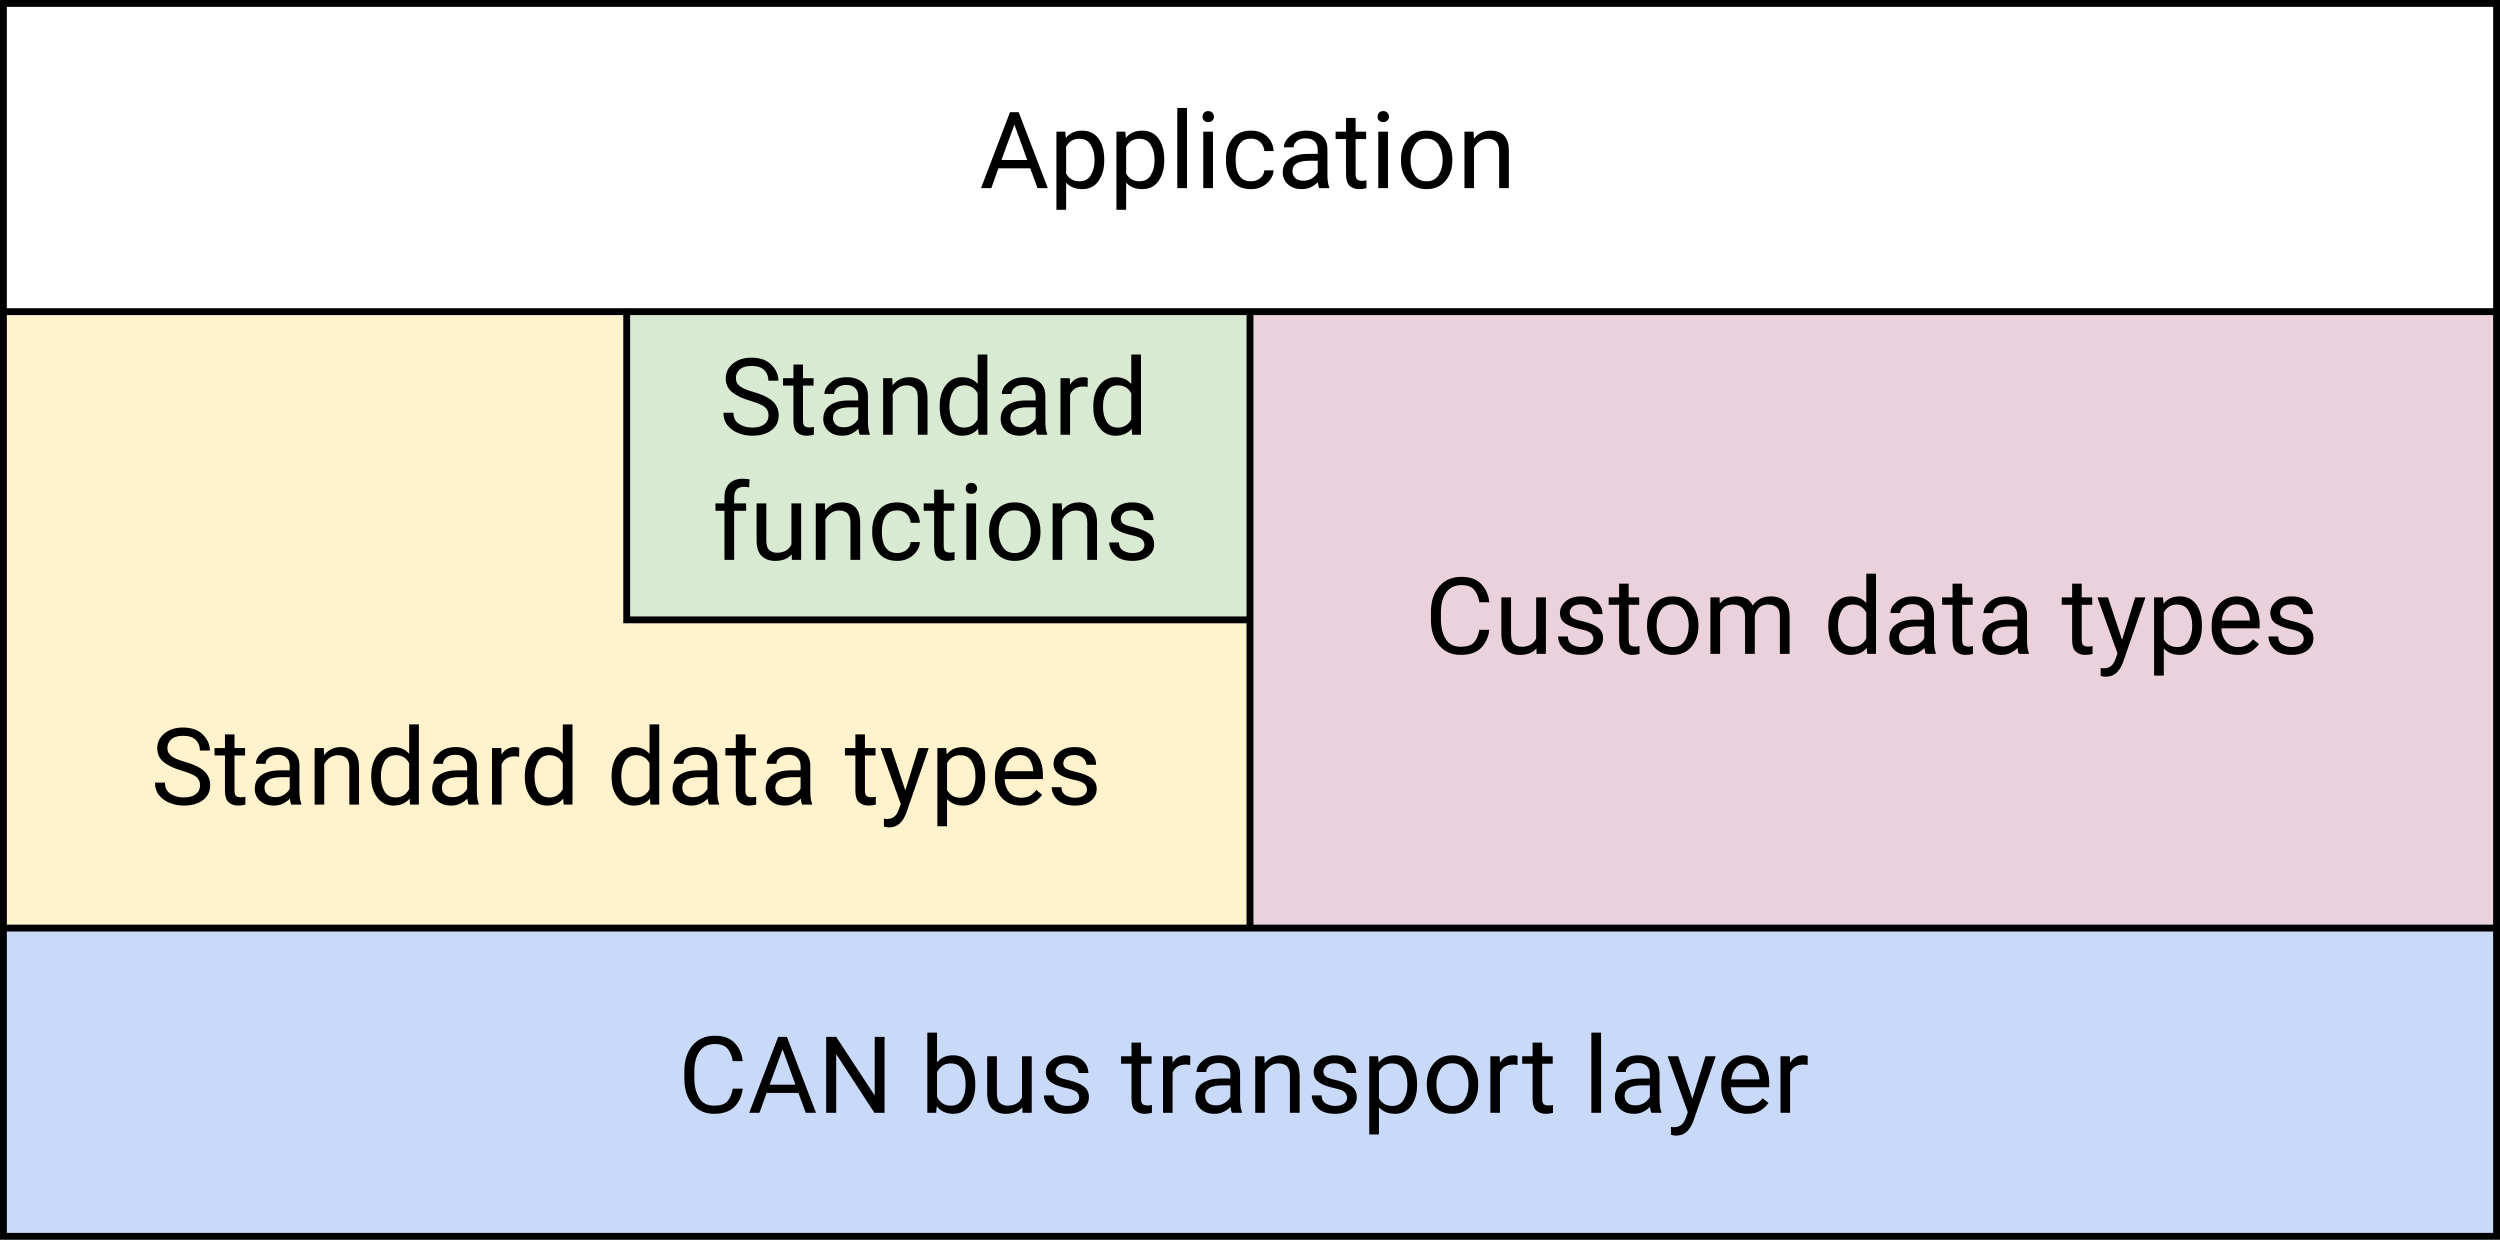
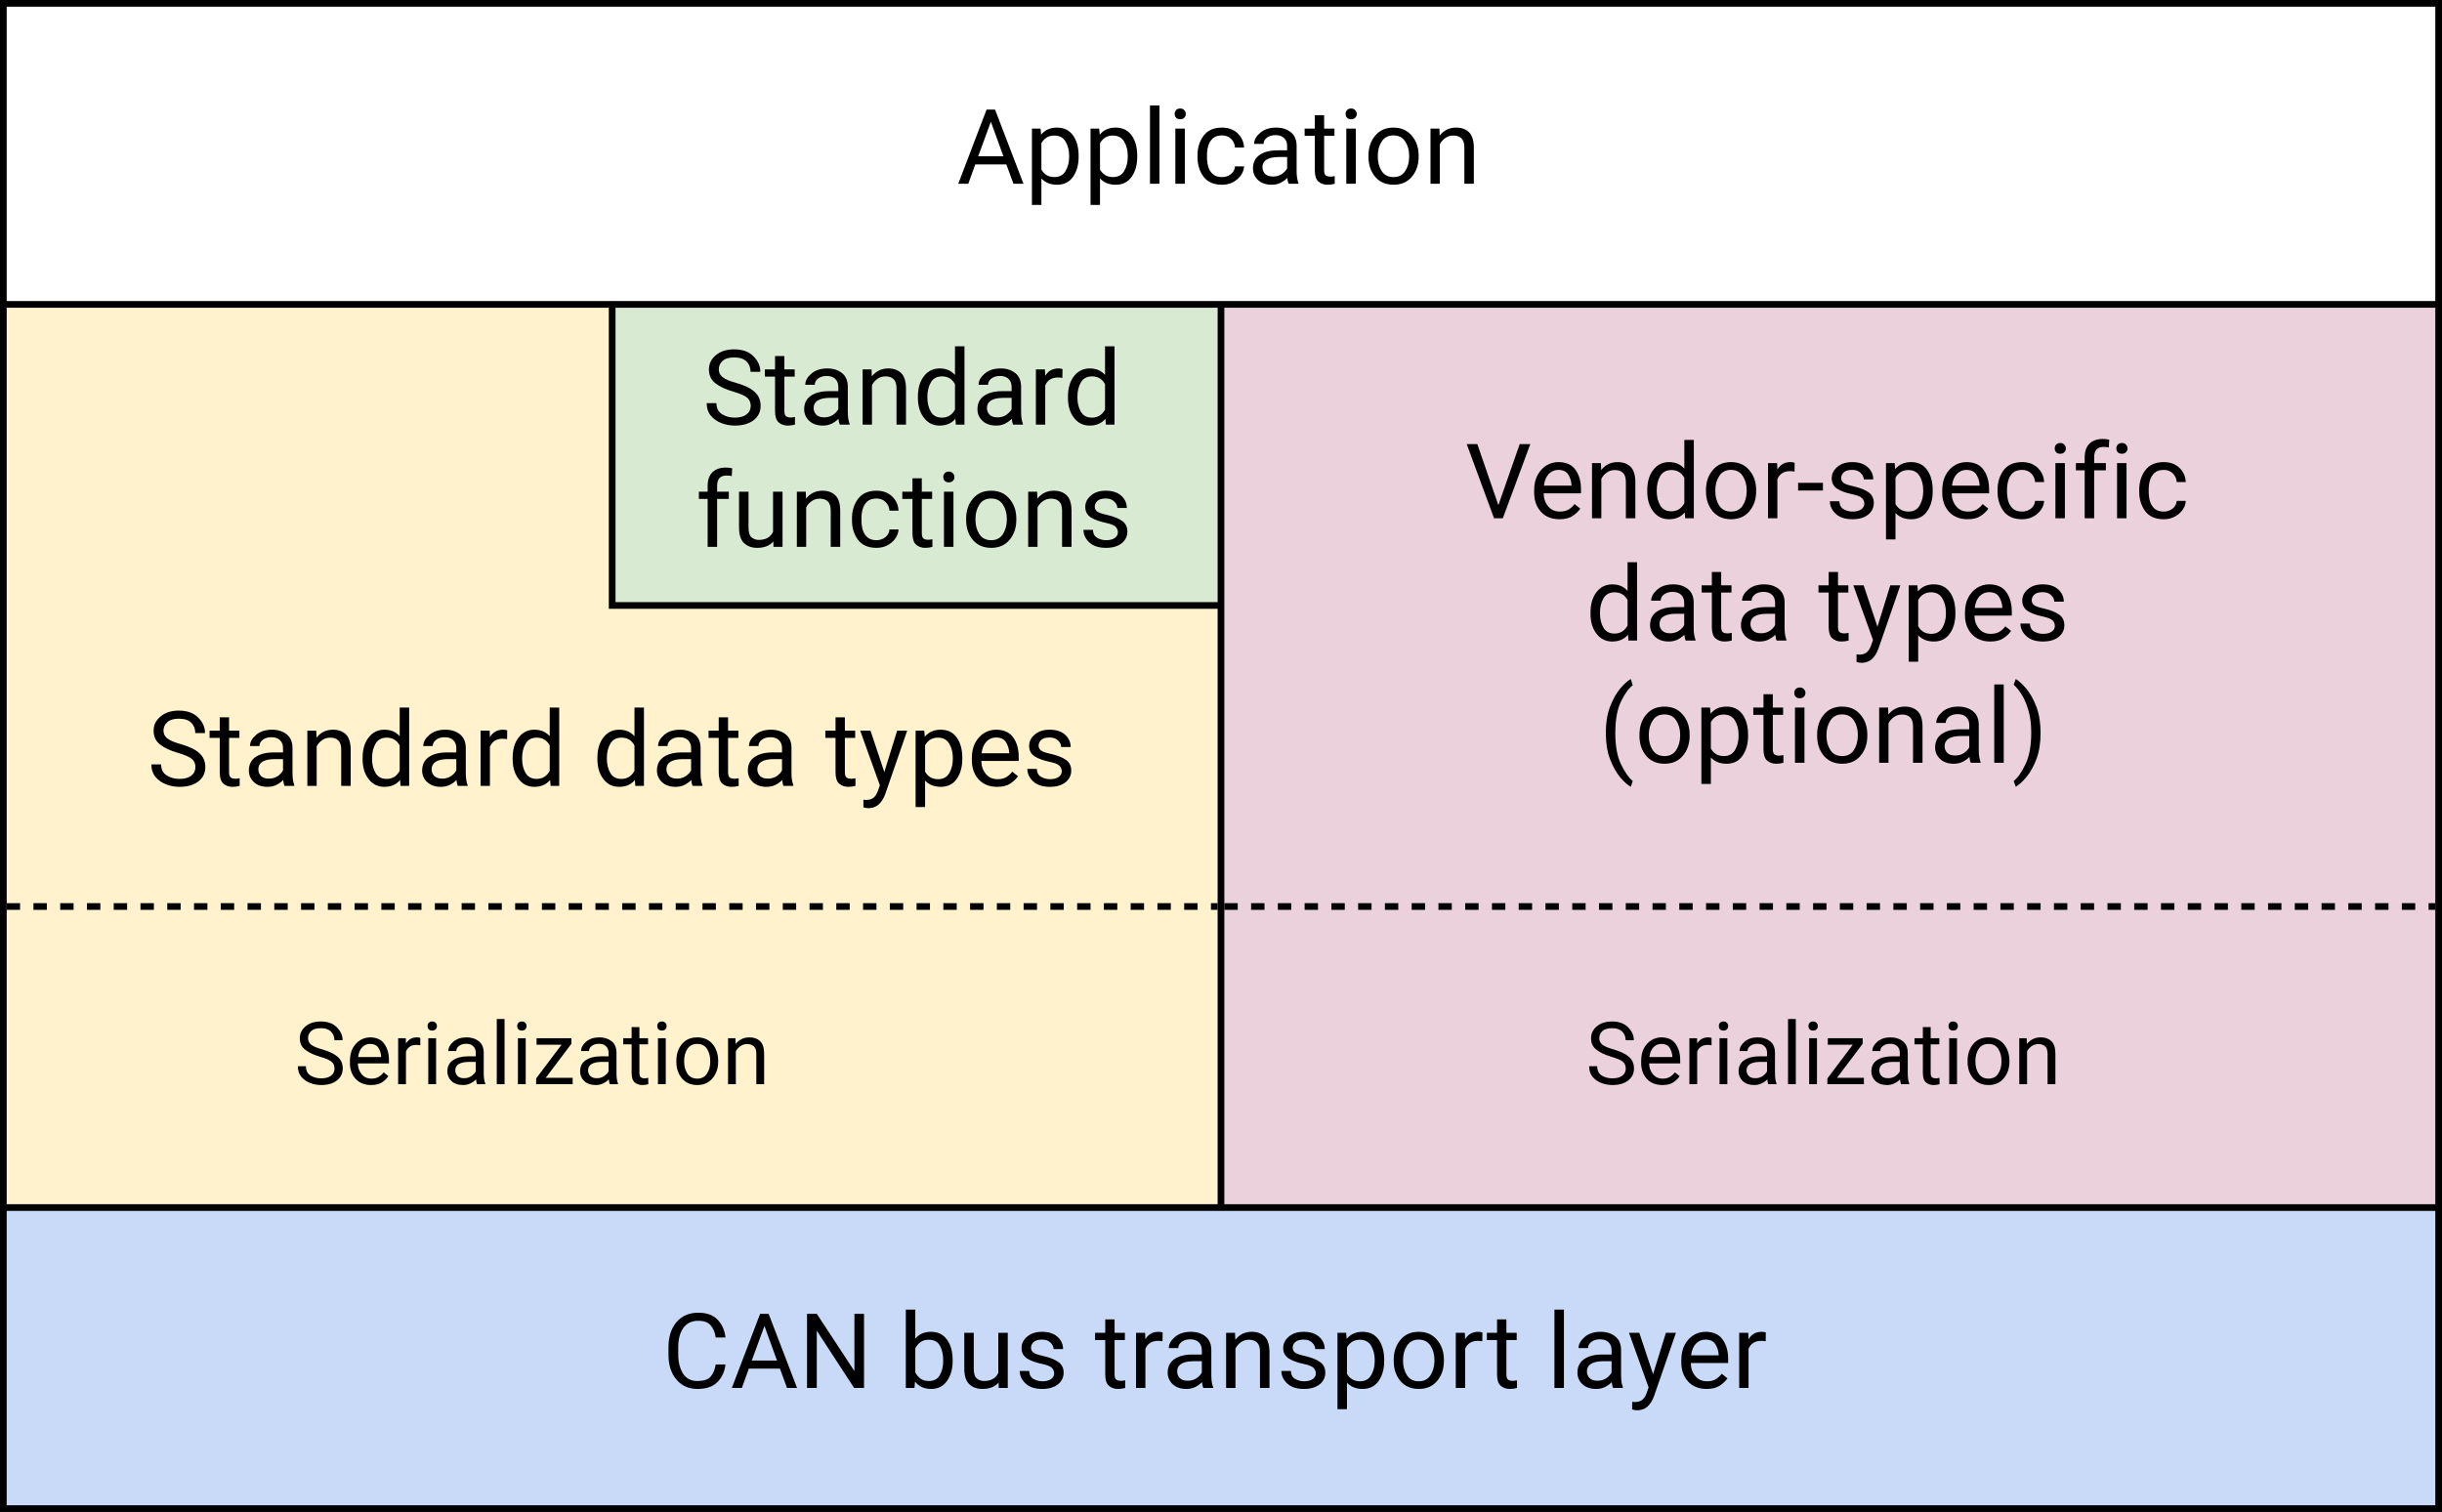
- <svg xmlns="http://www.w3.org/2000/svg" id="svg2" version="1.1" xml:space="preserve" width="342.188" height="169.688" viewBox="0 0 342.188 169.688">
+ <svg xmlns="http://www.w3.org/2000/svg" id="svg2" version="1.1" xml:space="preserve" width="342.188" height="211.875" viewBox="0 0 342.188 211.875">
  <defs id="defs6">
    <clipPath clipPathUnits="userSpaceOnUse" id="clipPath18">
-       <path d="m -2,-2 458,0 0,318 -458,0 0,-318 z" id="path20" />
+       <path d="m -2,-2 458,0 0,363 -458,0 0,-363 z" id="path20" />
    </clipPath>
  </defs>
  <g id="g10" transform="matrix(1.25,0,0,-1.25,-366.5625,614.0625)">
-     <path id="path28" style="fill:#fff2cc;fill-opacity:1;fill-rule:nonzero;stroke:none" d="m 293.25,457.5 69,0 0,-68.25 -69,0 0,68.25 z" />
+     <path id="path28" style="fill:#fff2cc;fill-opacity:1;fill-rule:nonzero;stroke:none" d="m 293.25,457.5 69,0 0,-102 -69,0 0,102 z" />
    <path id="path30" style="fill:#d9ead3;fill-opacity:1;fill-rule:nonzero;stroke:none" d="m 361.5,457.5 69,0 0,-34.5 -69,0 0,34.5 z" />
    <path id="path32" style="fill:#ead1dc;fill-opacity:1;fill-rule:nonzero;stroke:none" d="m 429.75,457.5 137.25,0 0,-34.5 -137.25,0 0,34.5 z" />
-     <path id="path34" style="fill:#fff2cc;fill-opacity:1;fill-rule:nonzero;stroke:none" d="m 361.5,423.75 69,0 0,-34.5 -69,0 0,34.5 z" />
-     <path id="path36" style="fill:#ead1dc;fill-opacity:1;fill-rule:nonzero;stroke:none" d="m 429.75,423.75 137.25,0 0,-34.5 -137.25,0 0,34.5 z" />
-     <path id="path38" style="fill:#c9daf8;fill-opacity:1;fill-rule:nonzero;stroke:none" d="m 293.25,390 273.75,0 0,-34.5 -273.75,0 0,34.5 z" />
-     <path id="path40" style="fill:none;stroke:#000000;stroke-width:0.75;stroke-linecap:butt;stroke-linejoin:miter;stroke-miterlimit:10;stroke-dasharray:none;stroke-opacity:1" d="m 293.625,491.25 0,-135.75 m 68.25,102 0,-34.5 m -0.375,0.375 69,0 m -0.375,34.125 0,-68.25 m -136.875,101.625 273.75,0 m -273.75,-33.75 273.75,0 m -273.75,-67.5 273.75,0 m -273.75,-33.75 273.75,0 m -0.375,135.375 0,-135.75" />
-     <text id="text42" style="font-variant:normal;font-weight:normal;font-size:11.7px;font-family:Roboto;-inkscape-font-specification:Roboto-Regular;writing-mode:lr-tb;fill:#000000;fill-opacity:1;fill-rule:nonzero;stroke:none" transform="scale(1,-1)" x="400.5" y="-470.65">
-       <tspan id="tspan44" y="-470.65" x="400.5 408.128 414.692 421.256 424.087 426.919 433.038 439.391 443.205 446.036 452.705">Application</tspan>
+     <path id="path34" style="fill:#fff2cc;fill-opacity:1;fill-rule:nonzero;stroke:none" d="m 361.5,423.75 69,0 0,-68.25 -69,0 0,68.25 z" />
+     <path id="path36" style="fill:#ead1dc;fill-opacity:1;fill-rule:nonzero;stroke:none" d="m 429.75,423.75 137.25,0 0,-68.25 -137.25,0 0,68.25 z" />
+     <path id="path38" style="fill:#c9daf8;fill-opacity:1;fill-rule:nonzero;stroke:none" d="m 293.25,356.25 273.75,0 0,-34.5 -273.75,0 0,34.5 z" />
+     <path id="path40" style="fill:none;stroke:#000000;stroke-width:0.75;stroke-linecap:butt;stroke-linejoin:miter;stroke-miterlimit:10;stroke-dasharray:none;stroke-opacity:1" d="m 293.625,491.25 0,-169.5 m 68.25,135.75 0,-34.5 m -0.375,0.375 69,0 m -0.375,34.125 0,-102 m -136.875,135.375 273.75,0 m -273.75,-33.75 273.75,0 m -273.75,-101.25 273.75,0 m -273.75,-33.75 273.75,0 m -0.375,169.125 0,-169.5" />
+     <path id="path42" style="fill:none;stroke:#000000;stroke-width:0.75;stroke-linecap:butt;stroke-linejoin:miter;stroke-miterlimit:10;stroke-dasharray:1.5, 1.5;stroke-dashoffset:0;stroke-opacity:1" d="m 294,389.625 135.75,0 m 0.75,0 135.75,0" />
+     <text id="text44" style="font-variant:normal;font-weight:normal;font-size:11.7px;font-family:Roboto;-inkscape-font-specification:Roboto-Regular;writing-mode:lr-tb;fill:#000000;fill-opacity:1;fill-rule:nonzero;stroke:none" transform="scale(1,-1)" x="400.5" y="-470.65">
+       <tspan id="tspan46" y="-470.65" x="400.5 408.128 414.692 421.256 424.087 426.919 433.038 439.391 443.205 446.036 452.705">Application</tspan>
    </text>
-     <text id="text46" style="font-variant:normal;font-weight:normal;font-size:11.7px;font-family:Roboto;-inkscape-font-specification:Roboto-Regular;writing-mode:lr-tb;fill:#000000;fill-opacity:1;fill-rule:nonzero;stroke:none" transform="scale(1,-1)" x="372" y="-443.65">
-       <tspan id="tspan48" y="-443.65" x="372 378.938 382.752 389.105 395.552 402.139 408.492 412.447">Standard</tspan>
+     <text id="text48" style="font-variant:normal;font-weight:normal;font-size:11.7px;font-family:Roboto;-inkscape-font-specification:Roboto-Regular;writing-mode:lr-tb;fill:#000000;fill-opacity:1;fill-rule:nonzero;stroke:none" transform="scale(1,-1)" x="372" y="-443.65">
+       <tspan id="tspan50" y="-443.65" x="372 378.938 382.752 389.105 395.552 402.139 408.492 412.447">Standard</tspan>
    </text>
-     <text id="text50" style="font-variant:normal;font-weight:normal;font-size:11.7px;font-family:Roboto;-inkscape-font-specification:Roboto-Regular;writing-mode:lr-tb;fill:#000000;fill-opacity:1;fill-rule:nonzero;stroke:none" transform="scale(1,-1)" x="371.25" y="-429.944">
-       <tspan id="tspan52" y="-429.944" x="371.25 375.31 381.757 388.203 394.322 398.137 400.968 407.637 414.084">functions</tspan>
+     <text id="text52" style="font-variant:normal;font-weight:normal;font-size:11.7px;font-family:Roboto;-inkscape-font-specification:Roboto-Regular;writing-mode:lr-tb;fill:#000000;fill-opacity:1;fill-rule:nonzero;stroke:none" transform="scale(1,-1)" x="371.25" y="-429.944">
+       <tspan id="tspan54" y="-429.944" x="371.25 375.31 381.757 388.203 394.322 398.137 400.968 407.637 414.084">functions</tspan>
    </text>
-     <text id="text54" style="font-variant:normal;font-weight:normal;font-size:11.7px;font-family:Roboto;-inkscape-font-specification:Roboto-Regular;writing-mode:lr-tb;fill:#000000;fill-opacity:1;fill-rule:nonzero;stroke:none" transform="scale(1,-1)" x="449.25" y="-419.65">
-       <tspan id="tspan56" y="-419.65" x="449.25 456.855 463.302 469.327 473.141 479.81 490.06 492.949 499.537 505.89 509.704 516.057 518.947 522.761 528.295 534.859 541.048">Custom data types</tspan>
+     <text id="text56" style="font-variant:normal;font-weight:normal;font-size:11.7px;font-family:Roboto;-inkscape-font-specification:Roboto-Regular;writing-mode:lr-tb;fill:#000000;fill-opacity:1;fill-rule:nonzero;stroke:none" transform="scale(1,-1)" x="457.5" y="-433.15">
+       <tspan id="tspan58" y="-433.15" x="457.5 464.941 471.13 477.577 484.164 490.833 494.788 498.005 504.031 510.595 516.784 522.903 525.734 529.794 532.626">Vendor-specific</tspan>
    </text>
-     <text id="text58" style="font-variant:normal;font-weight:normal;font-size:11.7px;font-family:Roboto;-inkscape-font-specification:Roboto-Regular;writing-mode:lr-tb;fill:#000000;fill-opacity:1;fill-rule:nonzero;stroke:none" transform="scale(1,-1)" x="309.75" y="-403.15">
-       <tspan id="tspan60" y="-403.15" x="309.75 316.688 320.502 326.855 333.302 339.889 346.242 350.197 356.784 359.674 366.261 372.614 376.428 382.781 385.671 389.486 395.02 401.583 407.773">Standard data types</tspan>
+     <text id="text60" style="font-variant:normal;font-weight:normal;font-size:11.7px;font-family:Roboto;-inkscape-font-specification:Roboto-Regular;writing-mode:lr-tb;fill:#000000;fill-opacity:1;fill-rule:nonzero;stroke:none" transform="scale(1,-1)" x="471" y="-419.444">
+       <tspan id="tspan62" y="-419.444" x="471 477.587 483.94 487.754 494.107 496.997 500.812 506.346 512.909 519.099">data types</tspan>
    </text>
-     <text id="text62" style="font-variant:normal;font-weight:normal;font-size:11.7px;font-family:Roboto;-inkscape-font-specification:Roboto-Regular;writing-mode:lr-tb;fill:#000000;fill-opacity:1;fill-rule:nonzero;stroke:none" transform="scale(1,-1)" x="367.5" y="-369.4">
-       <tspan id="tspan64" y="-369.4" x="367.5 375.105 382.733 391.064 393.954 400.517 406.964 412.99 415.879 419.694 423.648 430.001 436.448 442.474 449.037 455.706 459.661 463.475 466.365 469.196 475.55 481.084 487.273">CAN bus transport layer</tspan>
+     <text id="text64" style="font-variant:normal;font-weight:normal;font-size:11.7px;font-family:Roboto;-inkscape-font-specification:Roboto-Regular;writing-mode:lr-tb;fill:#000000;fill-opacity:1;fill-rule:nonzero;stroke:none" transform="scale(1,-1)" x="472.5" y="-405.739">
+       <tspan id="tspan66" y="-405.739" x="472.5 476.49 483.159 489.722 493.537 496.368 503.037 509.484 515.837 518.668">(optional)</tspan>
+     </text>
+     <text id="text68" style="font-variant:normal;font-weight:normal;font-size:11.7px;font-family:Roboto;-inkscape-font-specification:Roboto-Regular;writing-mode:lr-tb;fill:#000000;fill-opacity:1;fill-rule:nonzero;stroke:none" transform="scale(1,-1)" x="309.75" y="-403.15">
+       <tspan id="tspan70" y="-403.15" x="309.75 316.688 320.502 326.855 333.302 339.889 346.242 350.197 356.784 359.674 366.261 372.614 376.428 382.781 385.671 389.486 395.02 401.583 407.773">Standard data types</tspan>
+     </text>
+     <text id="text72" style="font-variant:normal;font-weight:normal;font-size:9.75px;font-family:Roboto;-inkscape-font-specification:Roboto-Regular;writing-mode:lr-tb;fill:#000000;fill-opacity:1;fill-rule:nonzero;stroke:none" transform="scale(1,-1)" x="326.25" y="-369.705">
+       <tspan id="tspan74" y="-369.705" x="326.25 332.032 337.19 340.485 342.845 348.139 350.498 352.858 357.684 362.978 366.157 368.516 374.074 379.446">Serialization </tspan>
+     </text>
+     <text id="text76" style="font-variant:normal;font-weight:normal;font-size:9.75px;font-family:Roboto;-inkscape-font-specification:Roboto-Regular;writing-mode:lr-tb;fill:#000000;fill-opacity:1;fill-rule:nonzero;stroke:none" transform="scale(1,-1)" x="471" y="-369.705">
+       <tspan id="tspan78" y="-369.705" x="471 476.782 481.94 485.235 487.595 492.889 495.248 497.608 502.434 507.728 510.907 513.266 518.824">Serialization</tspan>
+     </text>
+     <text id="text80" style="font-variant:normal;font-weight:normal;font-size:11.7px;font-family:Roboto;-inkscape-font-specification:Roboto-Regular;writing-mode:lr-tb;fill:#000000;fill-opacity:1;fill-rule:nonzero;stroke:none" transform="scale(1,-1)" x="367.5" y="-335.65">
+       <tspan id="tspan82" y="-335.65" x="367.5 375.105 382.733 391.064 393.954 400.517 406.964 412.99 415.879 419.694 423.648 430.001 436.448 442.474 449.037 455.706 459.661 463.475 466.365 469.196 475.55 481.084 487.273">CAN bus transport layer</tspan>
    </text>
  </g>
</svg>
